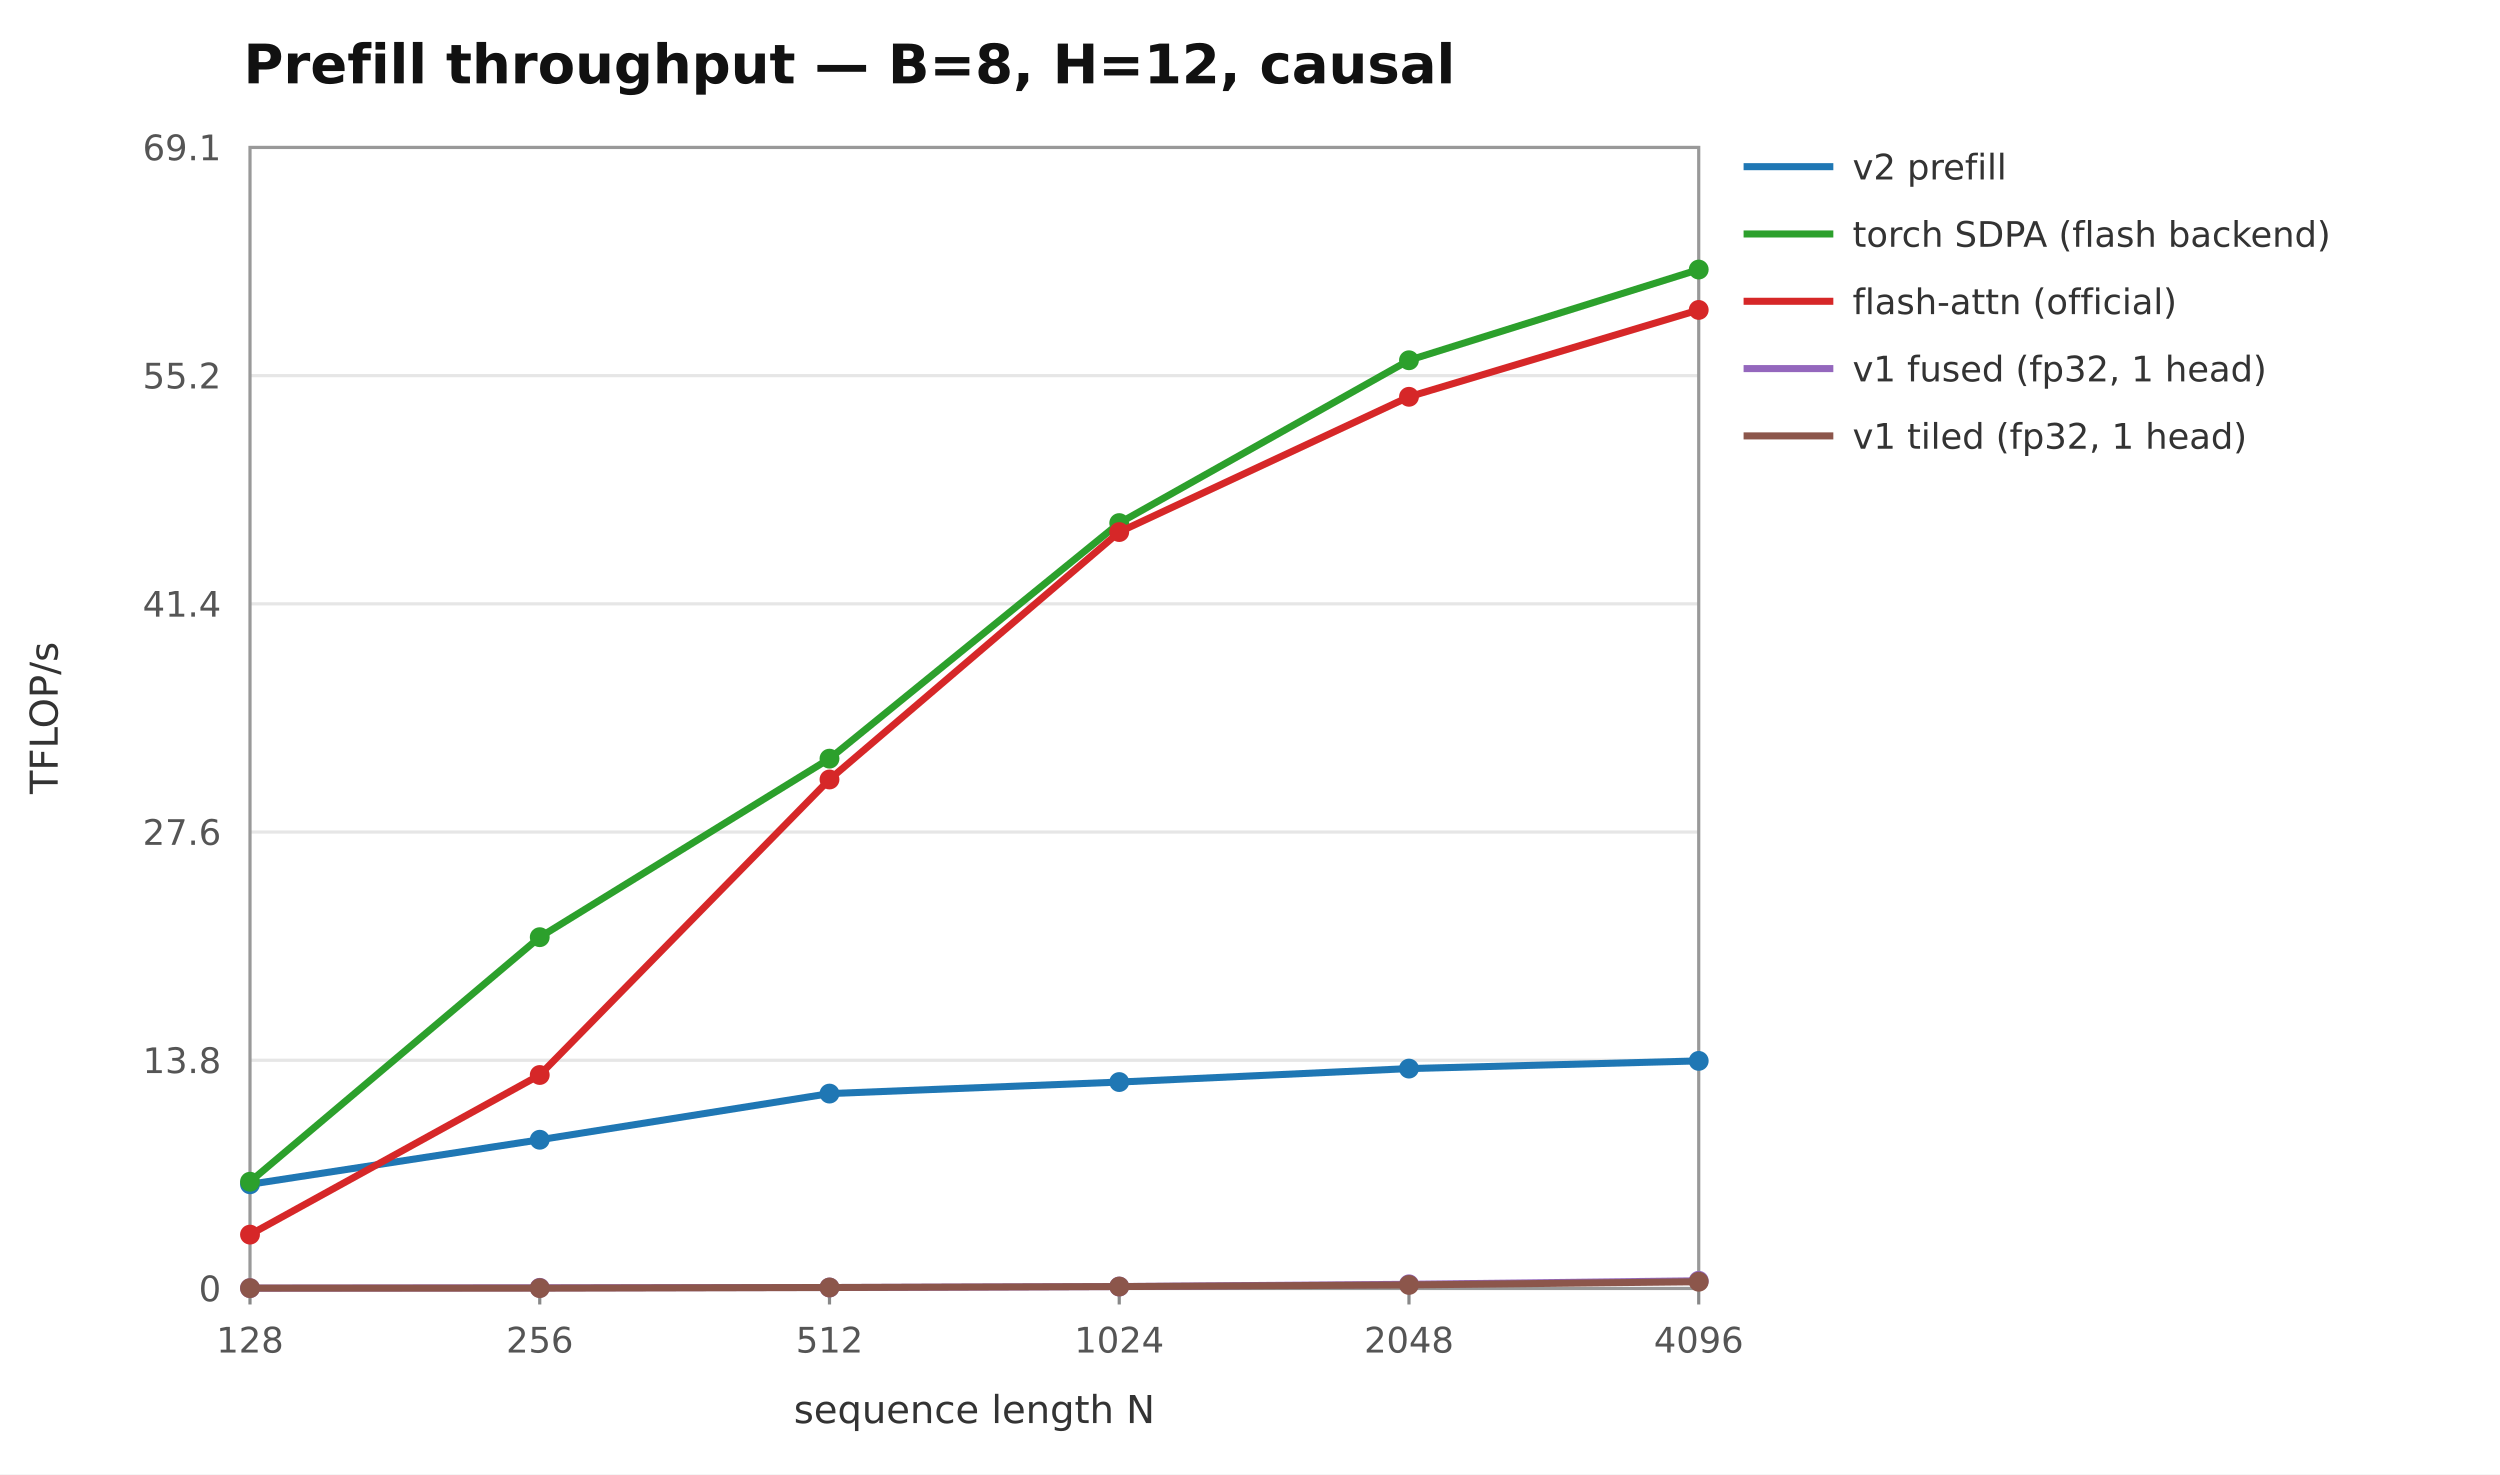
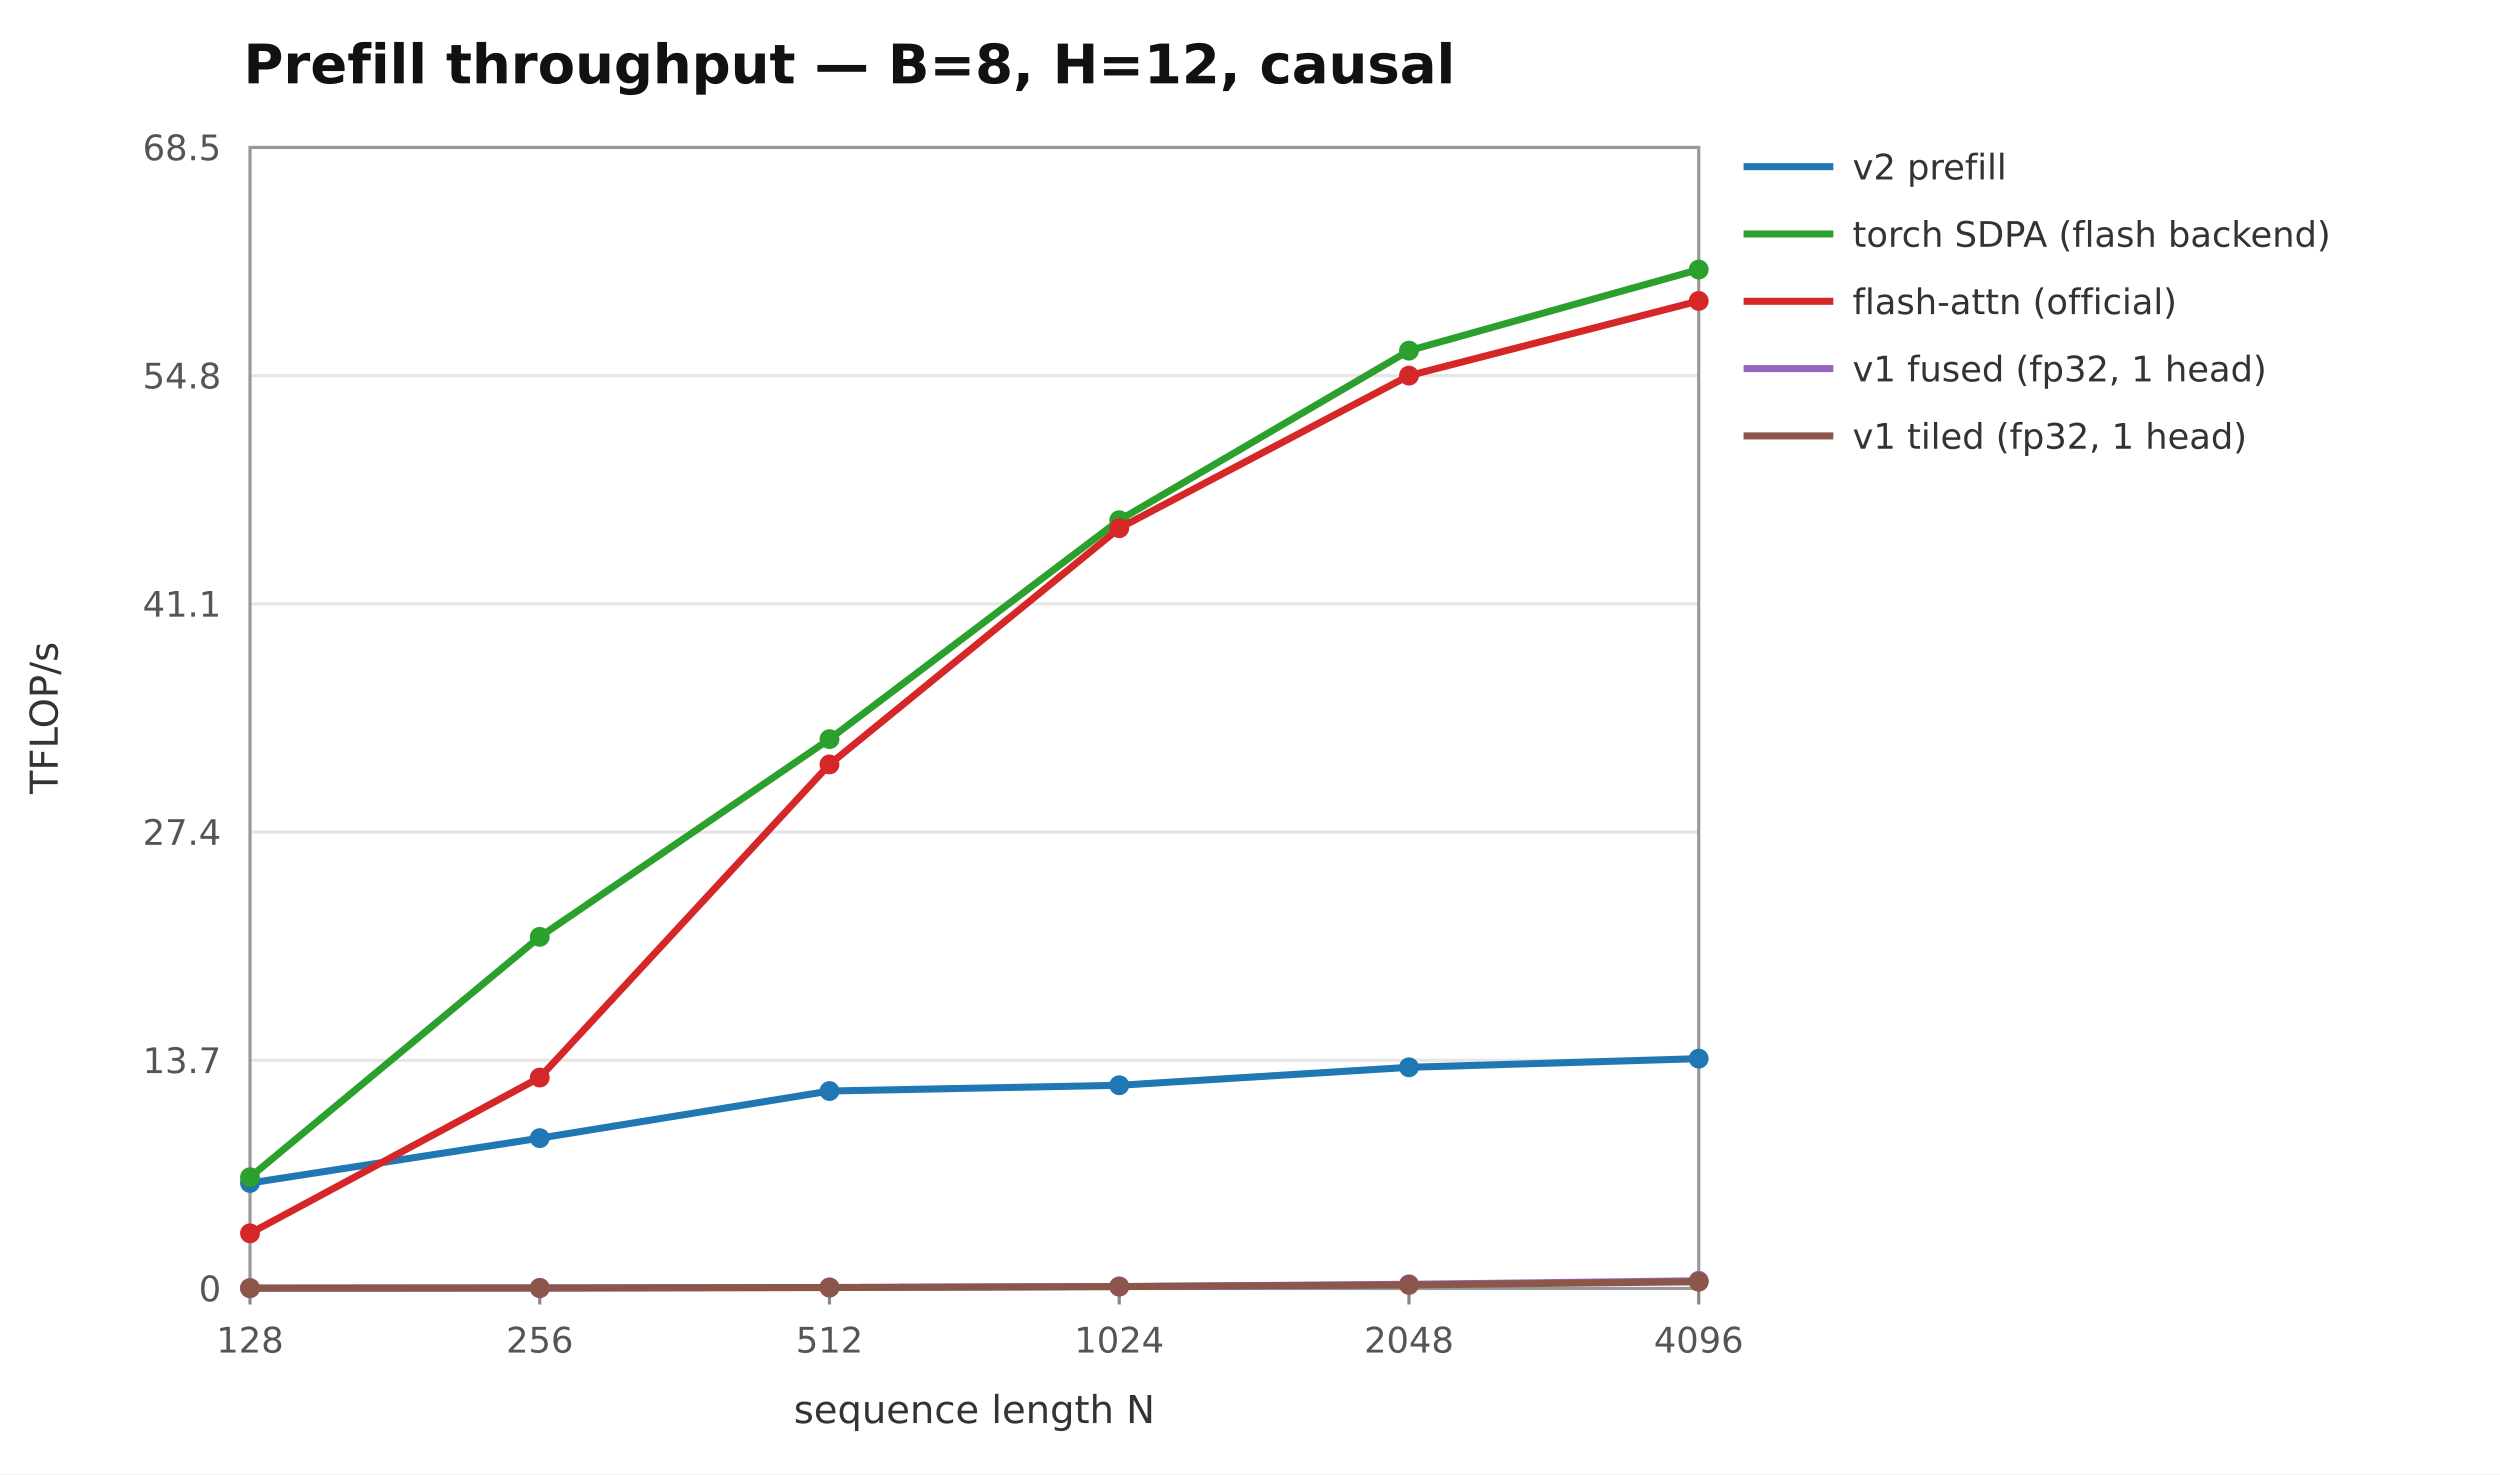
<svg xmlns="http://www.w3.org/2000/svg" width="780" height="460" viewBox="0 0 780 460" font-family="DejaVu Sans, Arial, sans-serif">
  <rect width="780" height="460" fill="#ffffff" />
  <text x="265" y="26" text-anchor="middle" font-size="17" font-weight="bold" fill="#111111">Prefill throughput — B=8, H=12, causal</text>
  <line x1="78" y1="402.0" x2="530" y2="402.0" stroke="#e6e6e6" stroke-width="1" />
  <text x="69" y="406.0" text-anchor="end" font-size="11" fill="#555555">0</text>
  <line x1="78" y1="330.8" x2="530" y2="330.8" stroke="#e6e6e6" stroke-width="1" />
-   <text x="69" y="334.8" text-anchor="end" font-size="11" fill="#555555">13.8</text>
+   <text x="69" y="334.8" text-anchor="end" font-size="11" fill="#555555">13.7</text>
  <line x1="78" y1="259.6" x2="530" y2="259.6" stroke="#e6e6e6" stroke-width="1" />
-   <text x="69" y="263.6" text-anchor="end" font-size="11" fill="#555555">27.6</text>
+   <text x="69" y="263.6" text-anchor="end" font-size="11" fill="#555555">27.4</text>
  <line x1="78" y1="188.4" x2="530" y2="188.4" stroke="#e6e6e6" stroke-width="1" />
-   <text x="69" y="192.4" text-anchor="end" font-size="11" fill="#555555">41.4</text>
+   <text x="69" y="192.4" text-anchor="end" font-size="11" fill="#555555">41.1</text>
  <line x1="78" y1="117.2" x2="530" y2="117.2" stroke="#e6e6e6" stroke-width="1" />
-   <text x="69" y="121.2" text-anchor="end" font-size="11" fill="#555555">55.2</text>
+   <text x="69" y="121.2" text-anchor="end" font-size="11" fill="#555555">54.8</text>
  <line x1="78" y1="46.0" x2="530" y2="46.0" stroke="#e6e6e6" stroke-width="1" />
-   <text x="69" y="50.0" text-anchor="end" font-size="11" fill="#555555">69.1</text>
+   <text x="69" y="50.0" text-anchor="end" font-size="11" fill="#555555">68.5</text>
  <line x1="78.0" y1="402" x2="78.0" y2="407" stroke="#888888" stroke-width="1" />
  <text x="78.0" y="422" text-anchor="middle" font-size="11" fill="#555555">128</text>
  <line x1="168.4" y1="402" x2="168.4" y2="407" stroke="#888888" stroke-width="1" />
  <text x="168.4" y="422" text-anchor="middle" font-size="11" fill="#555555">256</text>
  <line x1="258.8" y1="402" x2="258.8" y2="407" stroke="#888888" stroke-width="1" />
  <text x="258.8" y="422" text-anchor="middle" font-size="11" fill="#555555">512</text>
  <line x1="349.2" y1="402" x2="349.2" y2="407" stroke="#888888" stroke-width="1" />
  <text x="349.2" y="422" text-anchor="middle" font-size="11" fill="#555555">1024</text>
  <line x1="439.6" y1="402" x2="439.6" y2="407" stroke="#888888" stroke-width="1" />
  <text x="439.6" y="422" text-anchor="middle" font-size="11" fill="#555555">2048</text>
  <line x1="530.0" y1="402" x2="530.0" y2="407" stroke="#888888" stroke-width="1" />
  <text x="530.0" y="422" text-anchor="middle" font-size="11" fill="#555555">4096</text>
  <rect x="78" y="46" width="452" height="356" fill="none" stroke="#999999" stroke-width="1" />
  <text x="304" y="444" text-anchor="middle" font-size="12" fill="#333333">sequence length N</text>
  <text x="18" y="224" text-anchor="middle" font-size="12" fill="#333333" transform="rotate(-90 18 224)">TFLOP/s</text>
-   <path d="M78.0,369.5 L168.4,355.6 L258.8,341.2 L349.2,337.6 L439.6,333.4 L530.0,331.0" fill="none" stroke="#1f77b4" stroke-width="2.2" />
-   <circle cx="78.0" cy="369.5" r="3.1" fill="#1f77b4" />
-   <circle cx="168.4" cy="355.6" r="3.1" fill="#1f77b4" />
-   <circle cx="258.8" cy="341.2" r="3.1" fill="#1f77b4" />
-   <circle cx="349.2" cy="337.6" r="3.1" fill="#1f77b4" />
-   <circle cx="439.6" cy="333.4" r="3.1" fill="#1f77b4" />
-   <circle cx="530.0" cy="331.0" r="3.1" fill="#1f77b4" />
+   <path d="M78.0,369.1 L168.4,355.1 L258.8,340.4 L349.2,338.6 L439.6,333.0 L530.0,330.3" fill="none" stroke="#1f77b4" stroke-width="2.2" />
+   <circle cx="78.0" cy="369.1" r="3.1" fill="#1f77b4" />
+   <circle cx="168.4" cy="355.1" r="3.1" fill="#1f77b4" />
+   <circle cx="258.8" cy="340.4" r="3.1" fill="#1f77b4" />
+   <circle cx="349.2" cy="338.6" r="3.1" fill="#1f77b4" />
+   <circle cx="439.6" cy="333.0" r="3.1" fill="#1f77b4" />
+   <circle cx="530.0" cy="330.3" r="3.1" fill="#1f77b4" />
  <line x1="544" y1="52" x2="572" y2="52" stroke="#1f77b4" stroke-width="2.2" />
  <text x="578" y="56" font-size="11" fill="#333333">v2 prefill</text>
-   <path d="M78.0,368.7 L168.4,292.4 L258.8,236.7 L349.2,163.2 L439.6,112.4 L530.0,84.1" fill="none" stroke="#2ca02c" stroke-width="2.2" />
-   <circle cx="78.0" cy="368.7" r="3.1" fill="#2ca02c" />
-   <circle cx="168.4" cy="292.4" r="3.1" fill="#2ca02c" />
-   <circle cx="258.8" cy="236.7" r="3.1" fill="#2ca02c" />
-   <circle cx="349.2" cy="163.2" r="3.1" fill="#2ca02c" />
-   <circle cx="439.6" cy="112.4" r="3.1" fill="#2ca02c" />
+   <path d="M78.0,367.3 L168.4,292.3 L258.8,230.6 L349.2,162.3 L439.6,109.4 L530.0,84.1" fill="none" stroke="#2ca02c" stroke-width="2.2" />
+   <circle cx="78.0" cy="367.3" r="3.1" fill="#2ca02c" />
+   <circle cx="168.4" cy="292.3" r="3.1" fill="#2ca02c" />
+   <circle cx="258.8" cy="230.6" r="3.1" fill="#2ca02c" />
+   <circle cx="349.2" cy="162.3" r="3.1" fill="#2ca02c" />
+   <circle cx="439.6" cy="109.4" r="3.1" fill="#2ca02c" />
  <circle cx="530.0" cy="84.1" r="3.1" fill="#2ca02c" />
  <line x1="544" y1="73" x2="572" y2="73" stroke="#2ca02c" stroke-width="2.2" />
  <text x="578" y="77" font-size="11" fill="#333333">torch SDPA (flash backend)</text>
-   <path d="M78.0,385.2 L168.4,335.4 L258.8,243.2 L349.2,166.0 L439.6,123.8 L530.0,96.7" fill="none" stroke="#d62728" stroke-width="2.2" />
-   <circle cx="78.0" cy="385.2" r="3.1" fill="#d62728" />
-   <circle cx="168.4" cy="335.4" r="3.1" fill="#d62728" />
-   <circle cx="258.8" cy="243.2" r="3.1" fill="#d62728" />
-   <circle cx="349.2" cy="166.0" r="3.1" fill="#d62728" />
-   <circle cx="439.6" cy="123.8" r="3.1" fill="#d62728" />
-   <circle cx="530.0" cy="96.7" r="3.1" fill="#d62728" />
+   <path d="M78.0,384.8 L168.4,336.2 L258.8,238.5 L349.2,164.8 L439.6,117.2 L530.0,93.9" fill="none" stroke="#d62728" stroke-width="2.2" />
+   <circle cx="78.0" cy="384.8" r="3.1" fill="#d62728" />
+   <circle cx="168.4" cy="336.2" r="3.1" fill="#d62728" />
+   <circle cx="258.8" cy="238.5" r="3.1" fill="#d62728" />
+   <circle cx="349.2" cy="164.8" r="3.1" fill="#d62728" />
+   <circle cx="439.6" cy="117.2" r="3.1" fill="#d62728" />
+   <circle cx="530.0" cy="93.9" r="3.1" fill="#d62728" />
  <line x1="544" y1="94" x2="572" y2="94" stroke="#d62728" stroke-width="2.2" />
  <text x="578" y="98" font-size="11" fill="#333333">flash-attn (official)</text>
  <path d="M78.0,401.9 L168.4,401.8 L258.8,401.7 L349.2,401.4 L439.6,400.7 L530.0,399.6" fill="none" stroke="#9467bd" stroke-width="2.2" />
  <circle cx="78.0" cy="401.9" r="3.1" fill="#9467bd" />
  <circle cx="168.4" cy="401.8" r="3.1" fill="#9467bd" />
  <circle cx="258.8" cy="401.7" r="3.1" fill="#9467bd" />
  <circle cx="349.2" cy="401.4" r="3.1" fill="#9467bd" />
  <circle cx="439.6" cy="400.7" r="3.1" fill="#9467bd" />
  <circle cx="530.0" cy="399.6" r="3.1" fill="#9467bd" />
  <line x1="544" y1="115" x2="572" y2="115" stroke="#9467bd" stroke-width="2.2" />
  <text x="578" y="119" font-size="11" fill="#333333">v1 fused (fp32, 1 head)</text>
  <path d="M78.0,401.9 L168.4,401.9 L258.8,401.7 L349.2,401.4 L439.6,400.9 L530.0,399.9" fill="none" stroke="#8c564b" stroke-width="2.2" />
  <circle cx="78.0" cy="401.9" r="3.1" fill="#8c564b" />
  <circle cx="168.4" cy="401.9" r="3.1" fill="#8c564b" />
  <circle cx="258.8" cy="401.7" r="3.1" fill="#8c564b" />
  <circle cx="349.2" cy="401.4" r="3.1" fill="#8c564b" />
  <circle cx="439.6" cy="400.9" r="3.1" fill="#8c564b" />
  <circle cx="530.0" cy="399.9" r="3.1" fill="#8c564b" />
  <line x1="544" y1="136" x2="572" y2="136" stroke="#8c564b" stroke-width="2.2" />
  <text x="578" y="140" font-size="11" fill="#333333">v1 tiled (fp32, 1 head)</text>
</svg>
